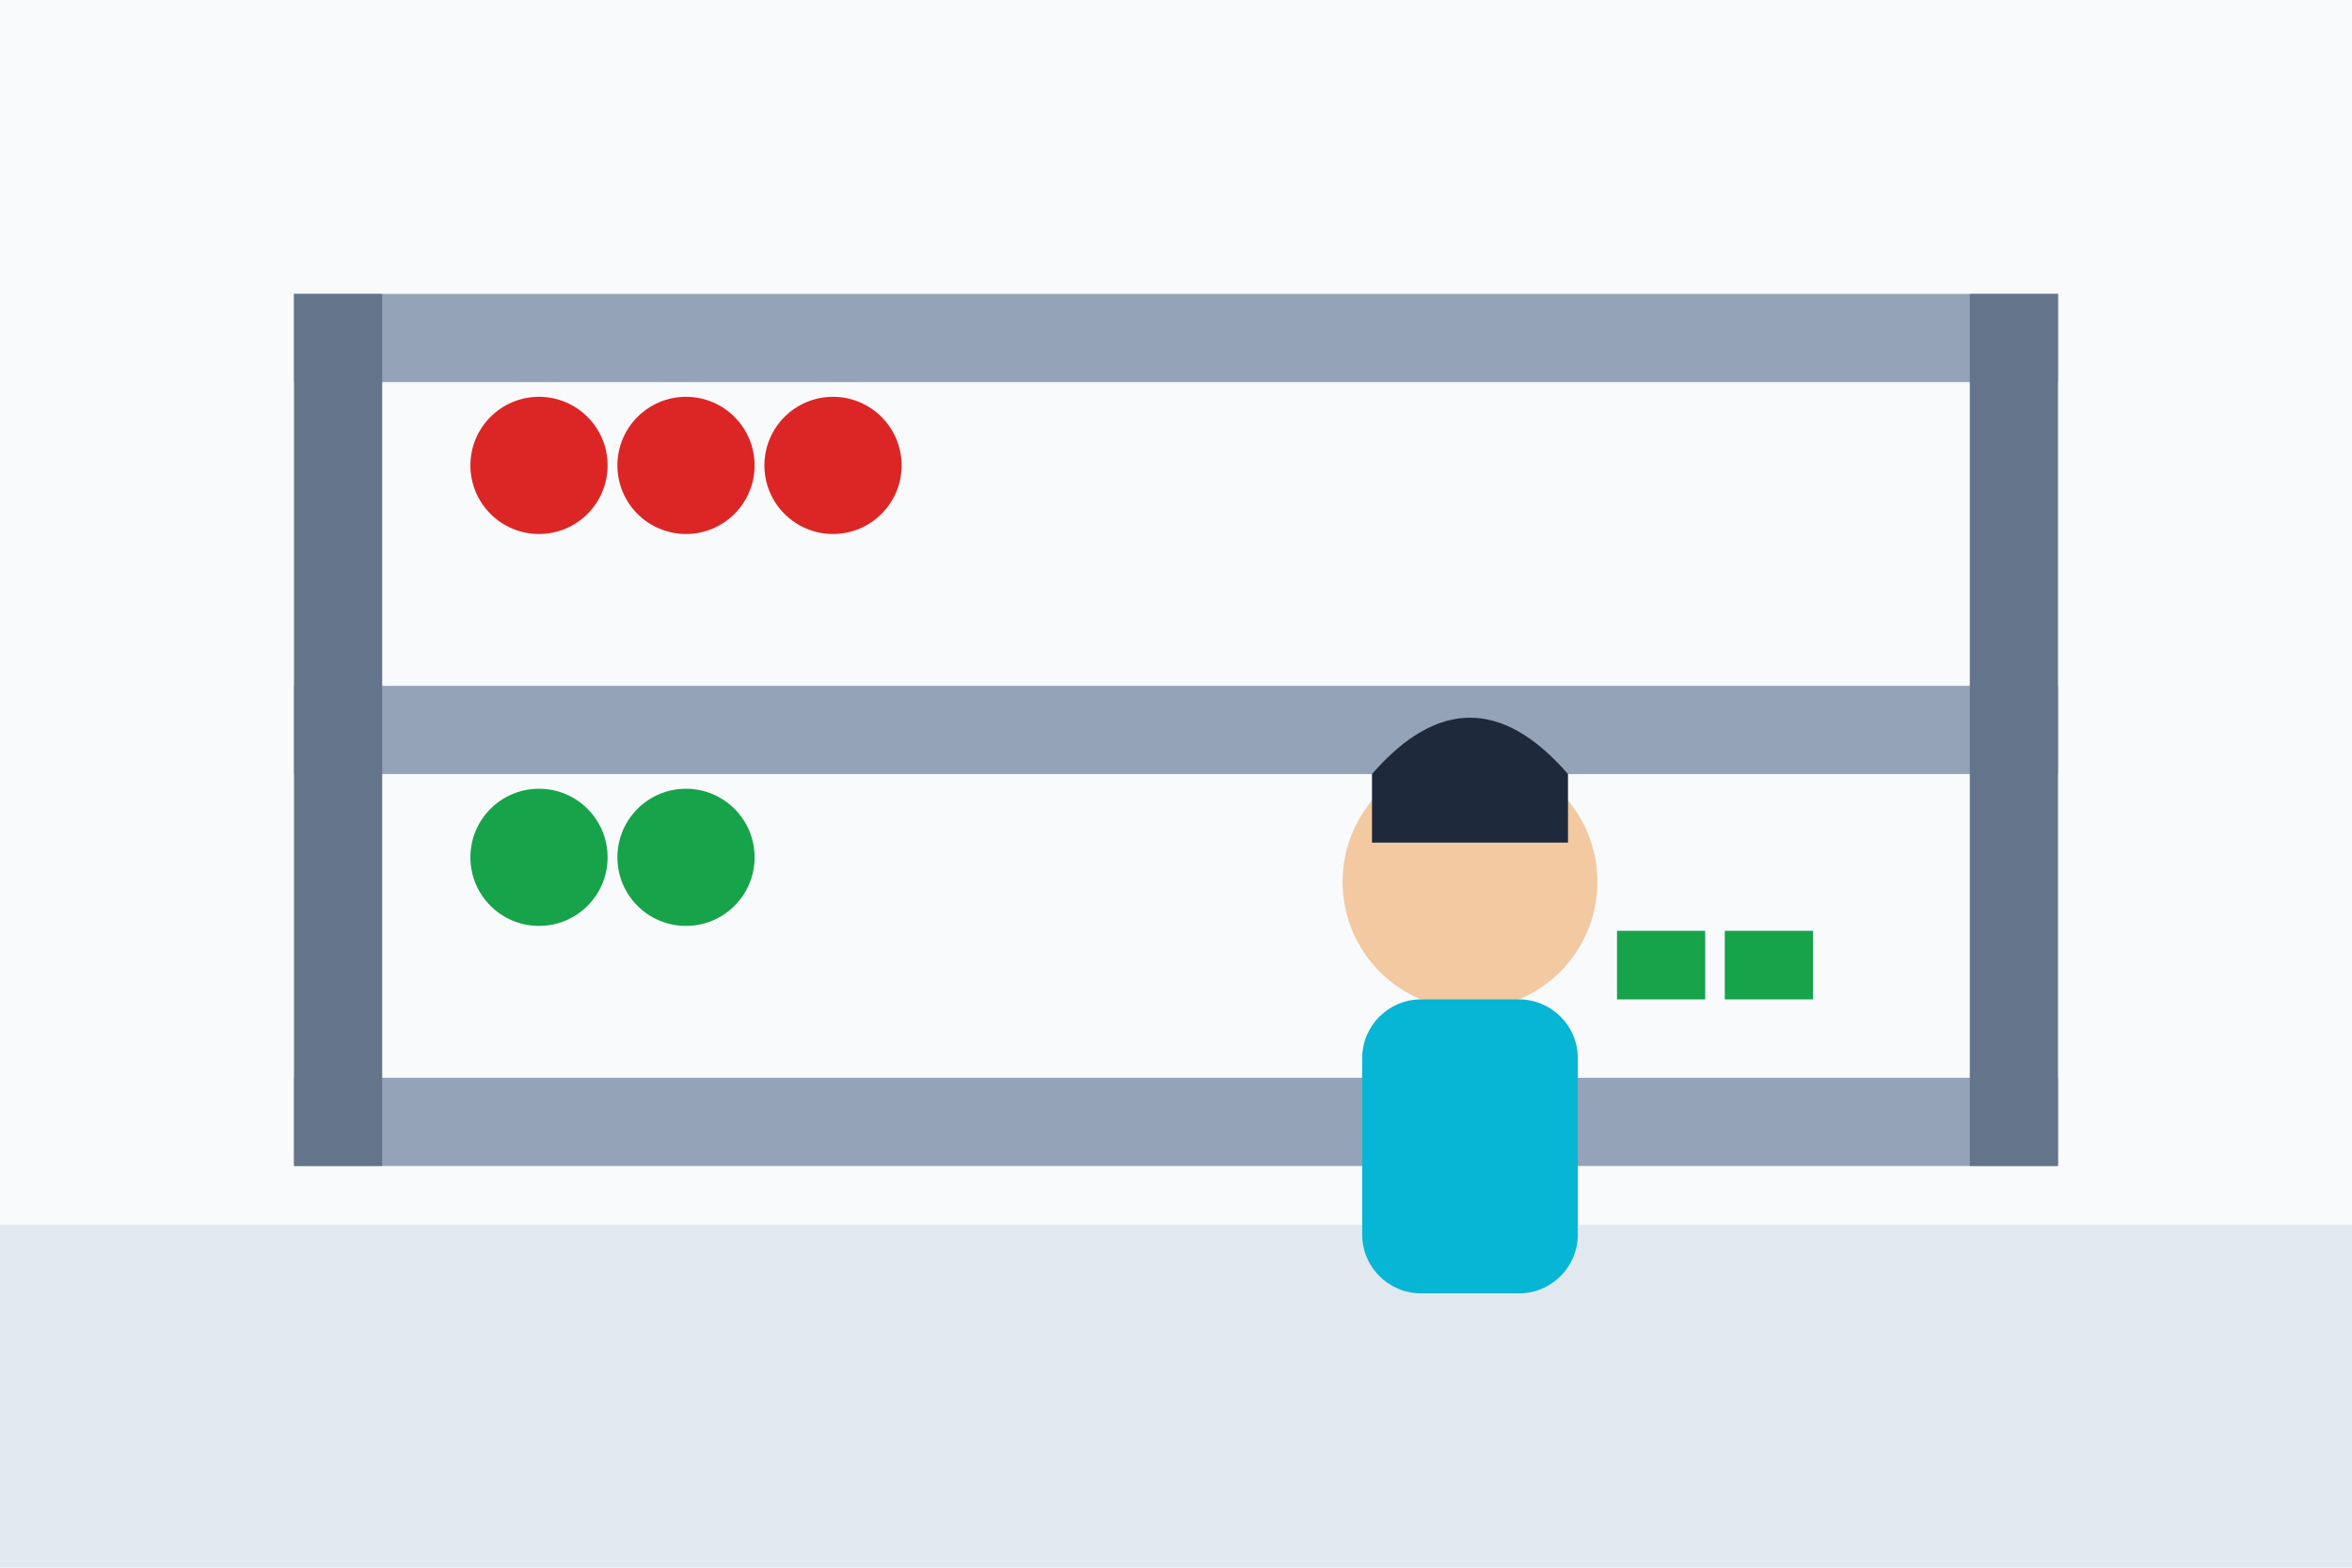
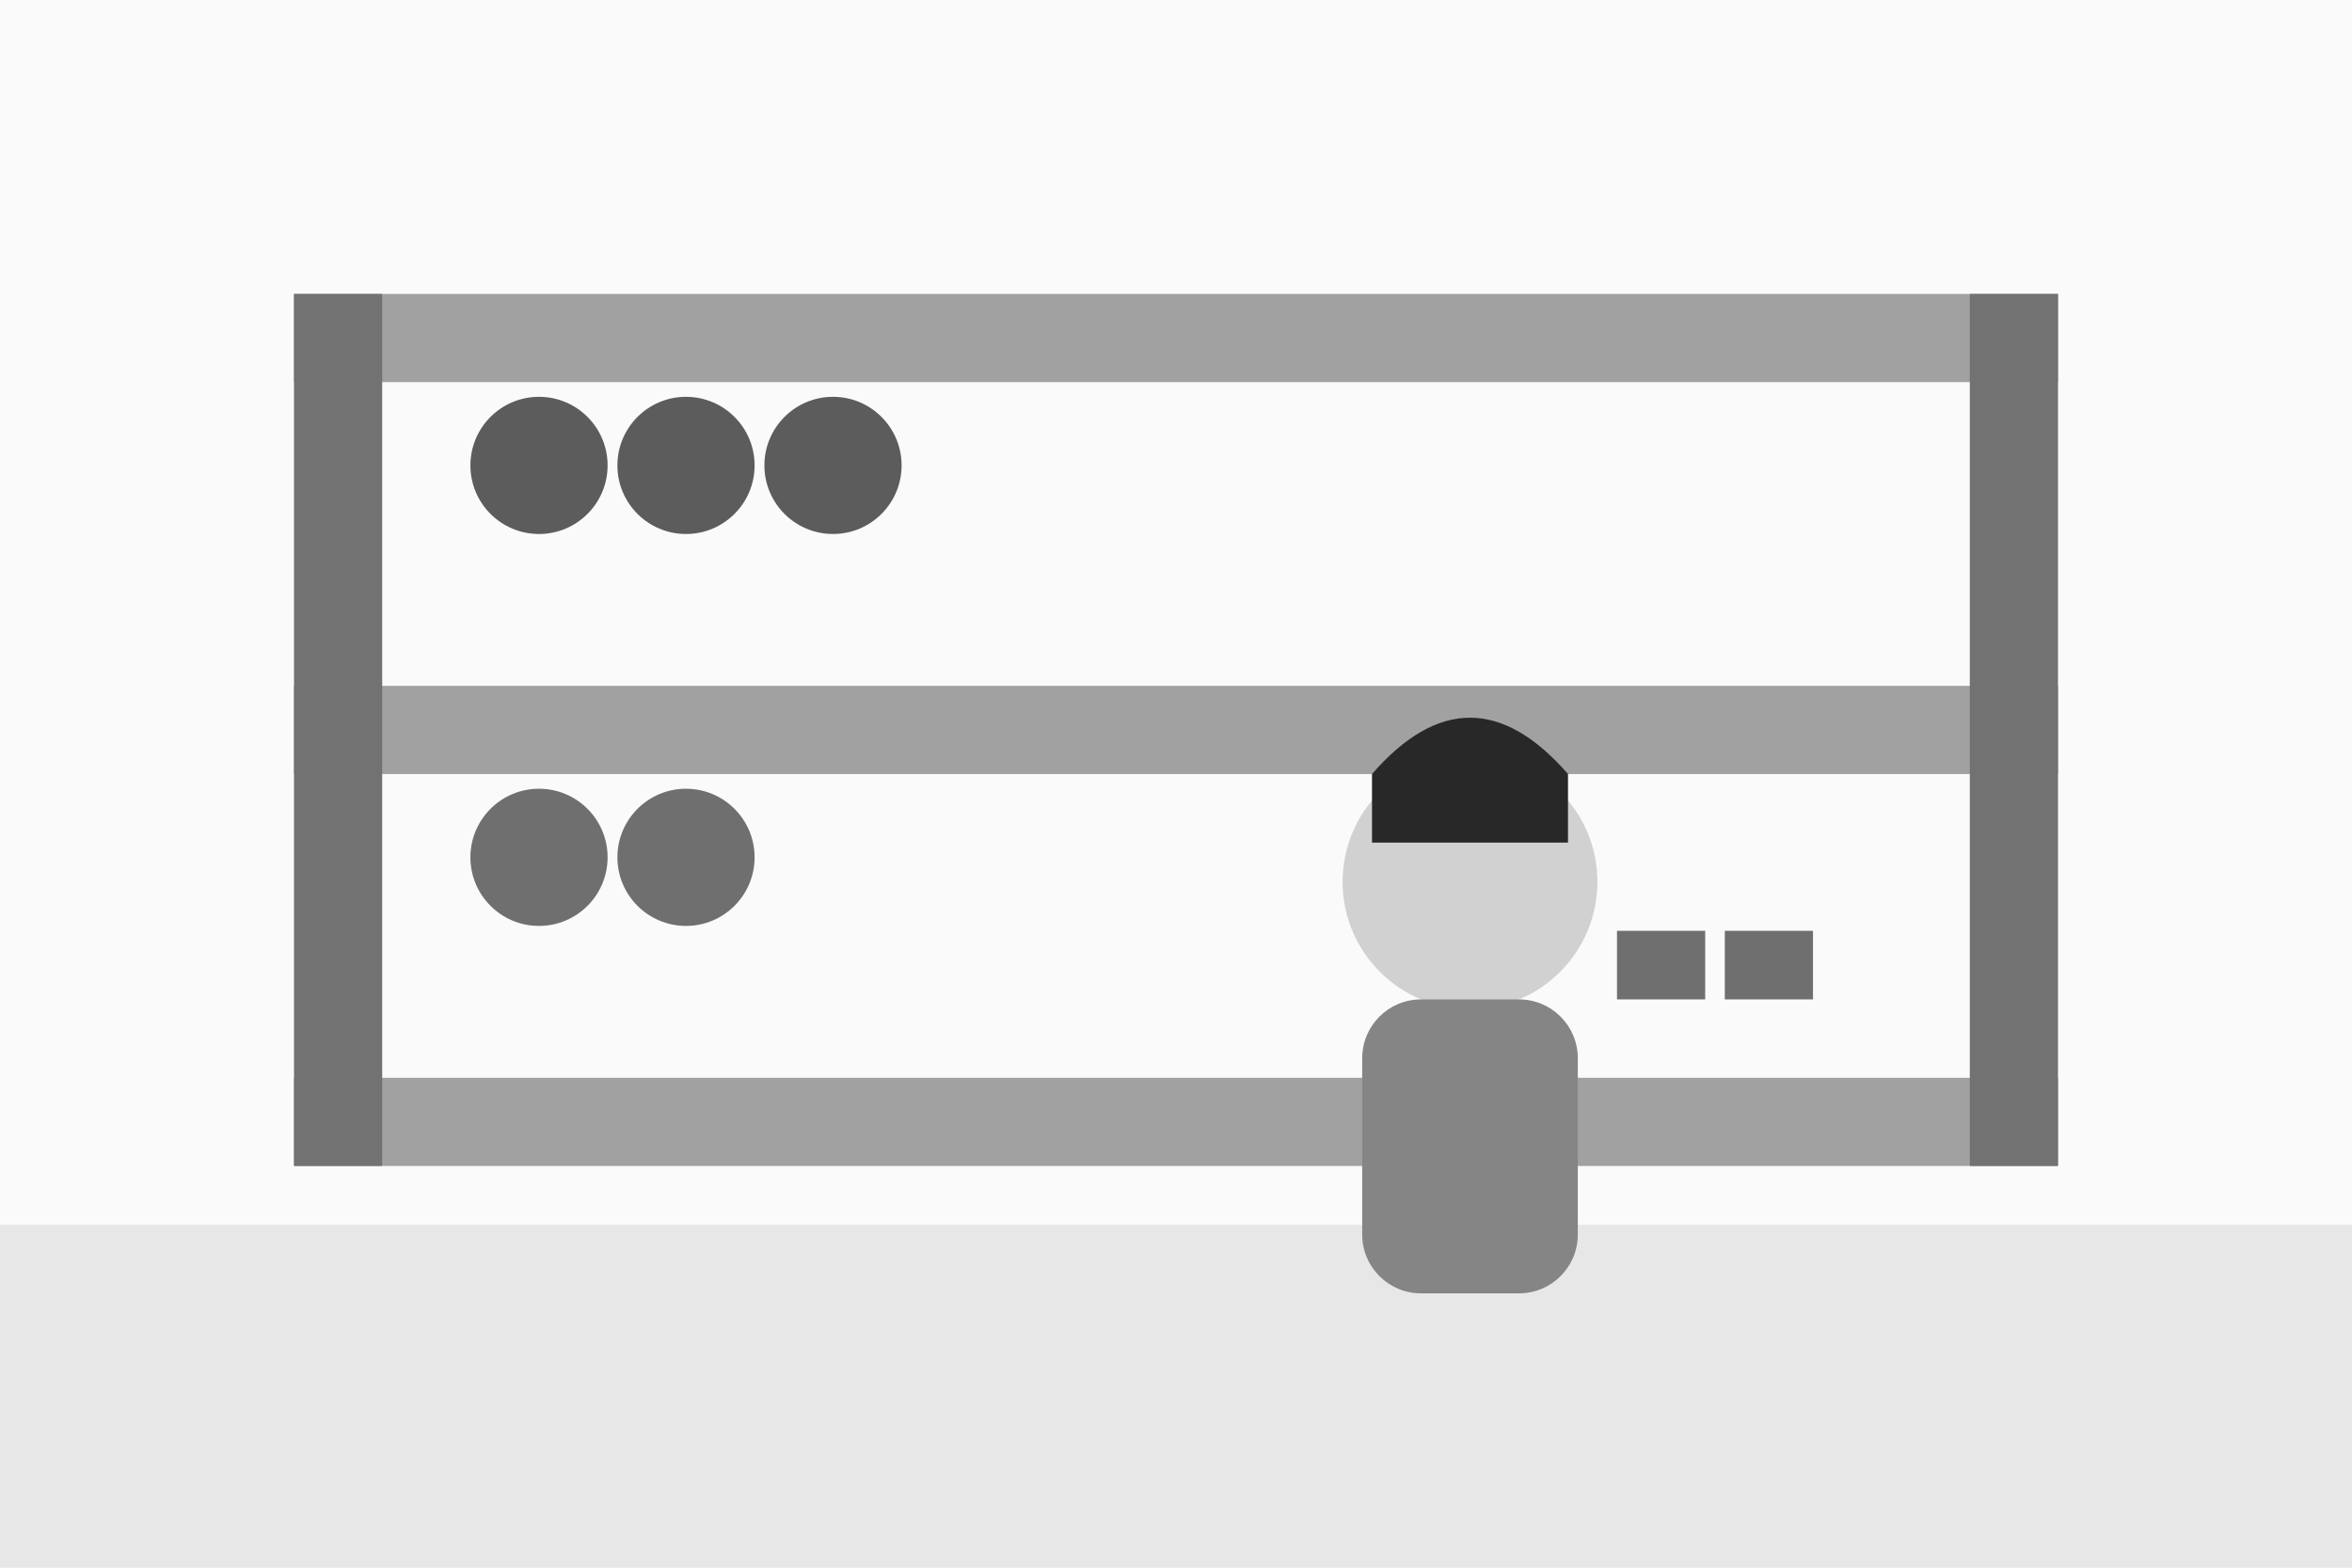
<svg xmlns="http://www.w3.org/2000/svg" viewBox="0 0 480 320">
-   <rect width="480" height="320" fill="#f8fafc" />
-   <rect y="250" width="480" height="70" fill="#e2e8f0" />
+   <rect width="480" height="320" fill="#fafafa" />
+   <rect y="250" width="480" height="70" fill="#e7e7e7" />
  <g>
-     <rect x="60" y="60" width="360" height="18" fill="#94a3b8" />
-     <rect x="60" y="140" width="360" height="18" fill="#94a3b8" />
-     <rect x="60" y="220" width="360" height="18" fill="#94a3b8" />
-     <rect x="60" y="60" width="18" height="178" fill="#64748b" />
-     <rect x="402" y="60" width="18" height="178" fill="#64748b" />
+     <rect x="60" y="60" width="360" height="18" fill="#a1a1a1" />
+     <rect x="60" y="140" width="360" height="18" fill="#a1a1a1" />
+     <rect x="60" y="220" width="360" height="18" fill="#a1a1a1" />
+     <rect x="60" y="60" width="18" height="178" fill="#727272" />
+     <rect x="402" y="60" width="18" height="178" fill="#727272" />
  </g>
  <g>
-     <circle cx="110" cy="95" r="14" fill="#dc2626" />
-     <circle cx="140" cy="95" r="14" fill="#dc2626" />
-     <circle cx="170" cy="95" r="14" fill="#dc2626" />
-     <circle cx="110" cy="175" r="14" fill="#16a34a" />
-     <circle cx="140" cy="175" r="14" fill="#16a34a" />
+     <circle cx="110" cy="95" r="14" fill="#5c5c5c" />
+     <circle cx="140" cy="95" r="14" fill="#5c5c5c" />
+     <circle cx="170" cy="95" r="14" fill="#5c5c5c" />
+     <circle cx="110" cy="175" r="14" fill="#6f6f6f" />
+     <circle cx="140" cy="175" r="14" fill="#6f6f6f" />
  </g>
  <g>
-     <ellipse cx="300" cy="180" rx="26" ry="26" fill="#f2c9a0" />
-     <path d="M280 158 Q300 135 320 158 L320 172 L280 172 Z" fill="#1e293b" />
-     <rect x="278" y="204" width="44" height="60" rx="12" fill="#06b6d4" />
+     <ellipse cx="300" cy="180" rx="26" ry="26" fill="#d1d1d1" />
+     <path d="M280 158 Q300 135 320 158 L320 172 L280 172 Z" fill="#282828" />
+     <rect x="278" y="204" width="44" height="60" rx="12" fill="#858585" />
  </g>
-   <rect x="330" y="190" width="18" height="14" fill="#16a34a" />
-   <rect x="352" y="190" width="18" height="14" fill="#16a34a" />
+   <rect x="330" y="190" width="18" height="14" fill="#6f6f6f" />
+   <rect x="352" y="190" width="18" height="14" fill="#6f6f6f" />
</svg>
